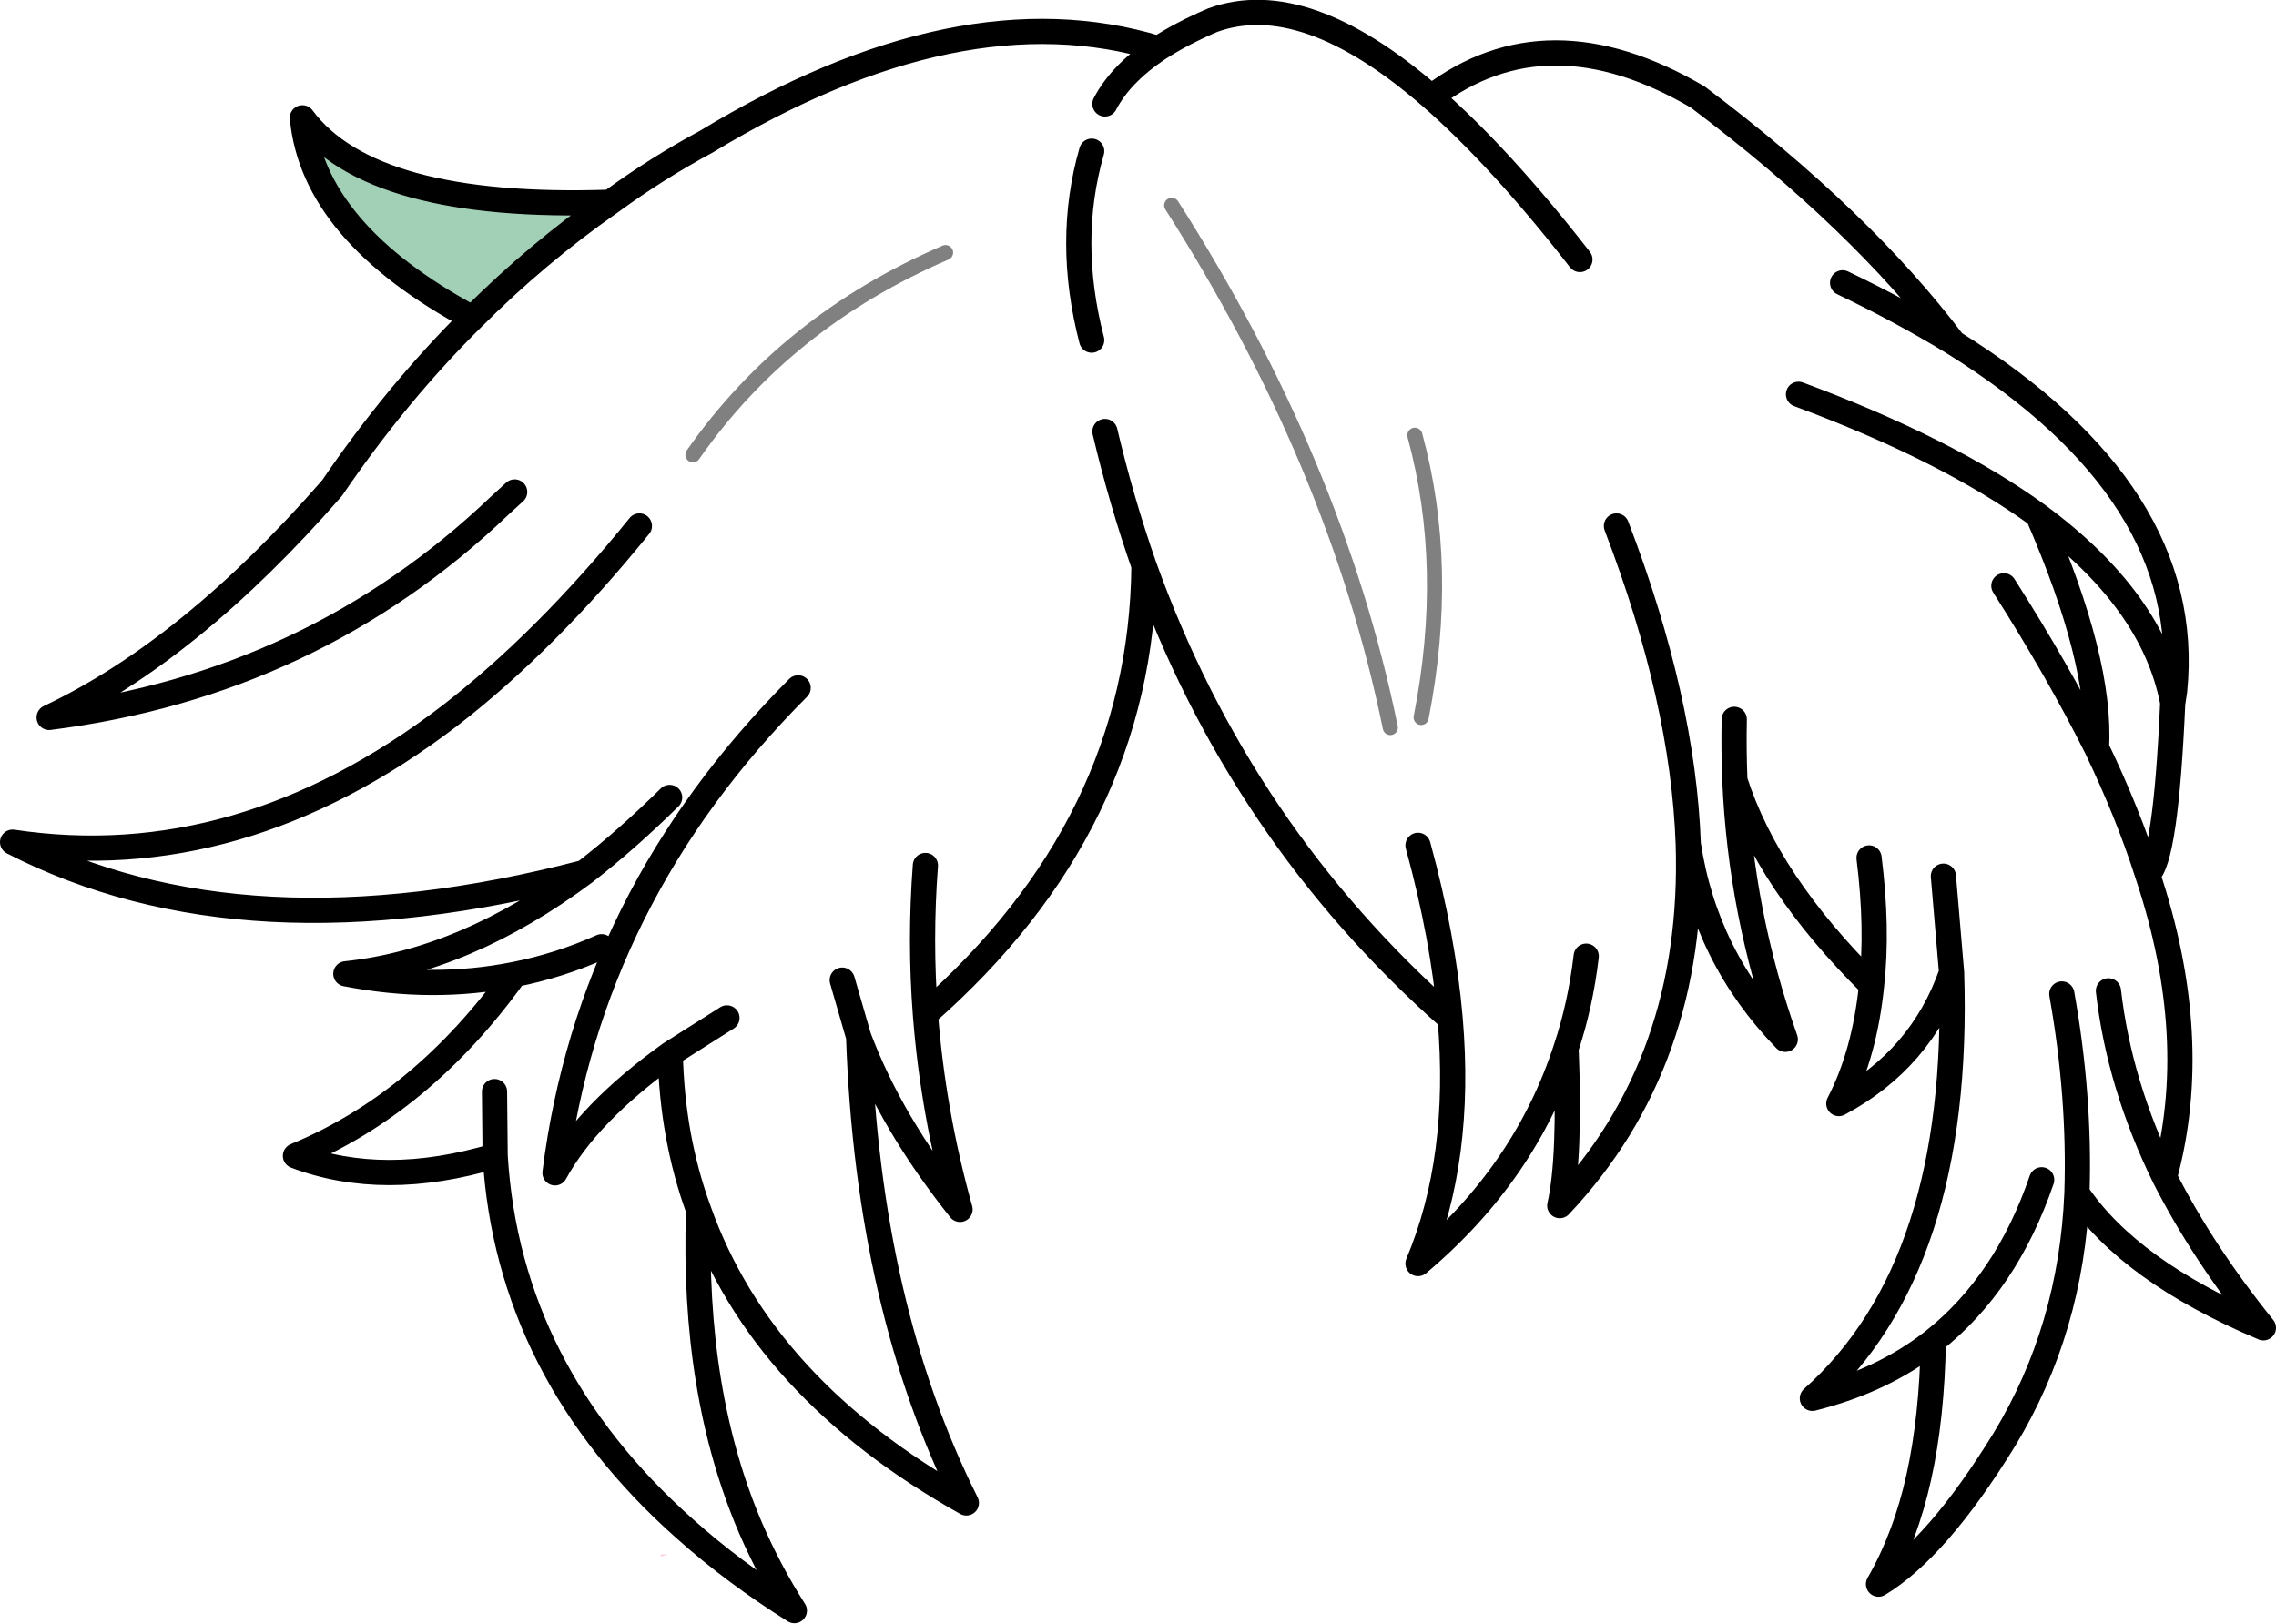
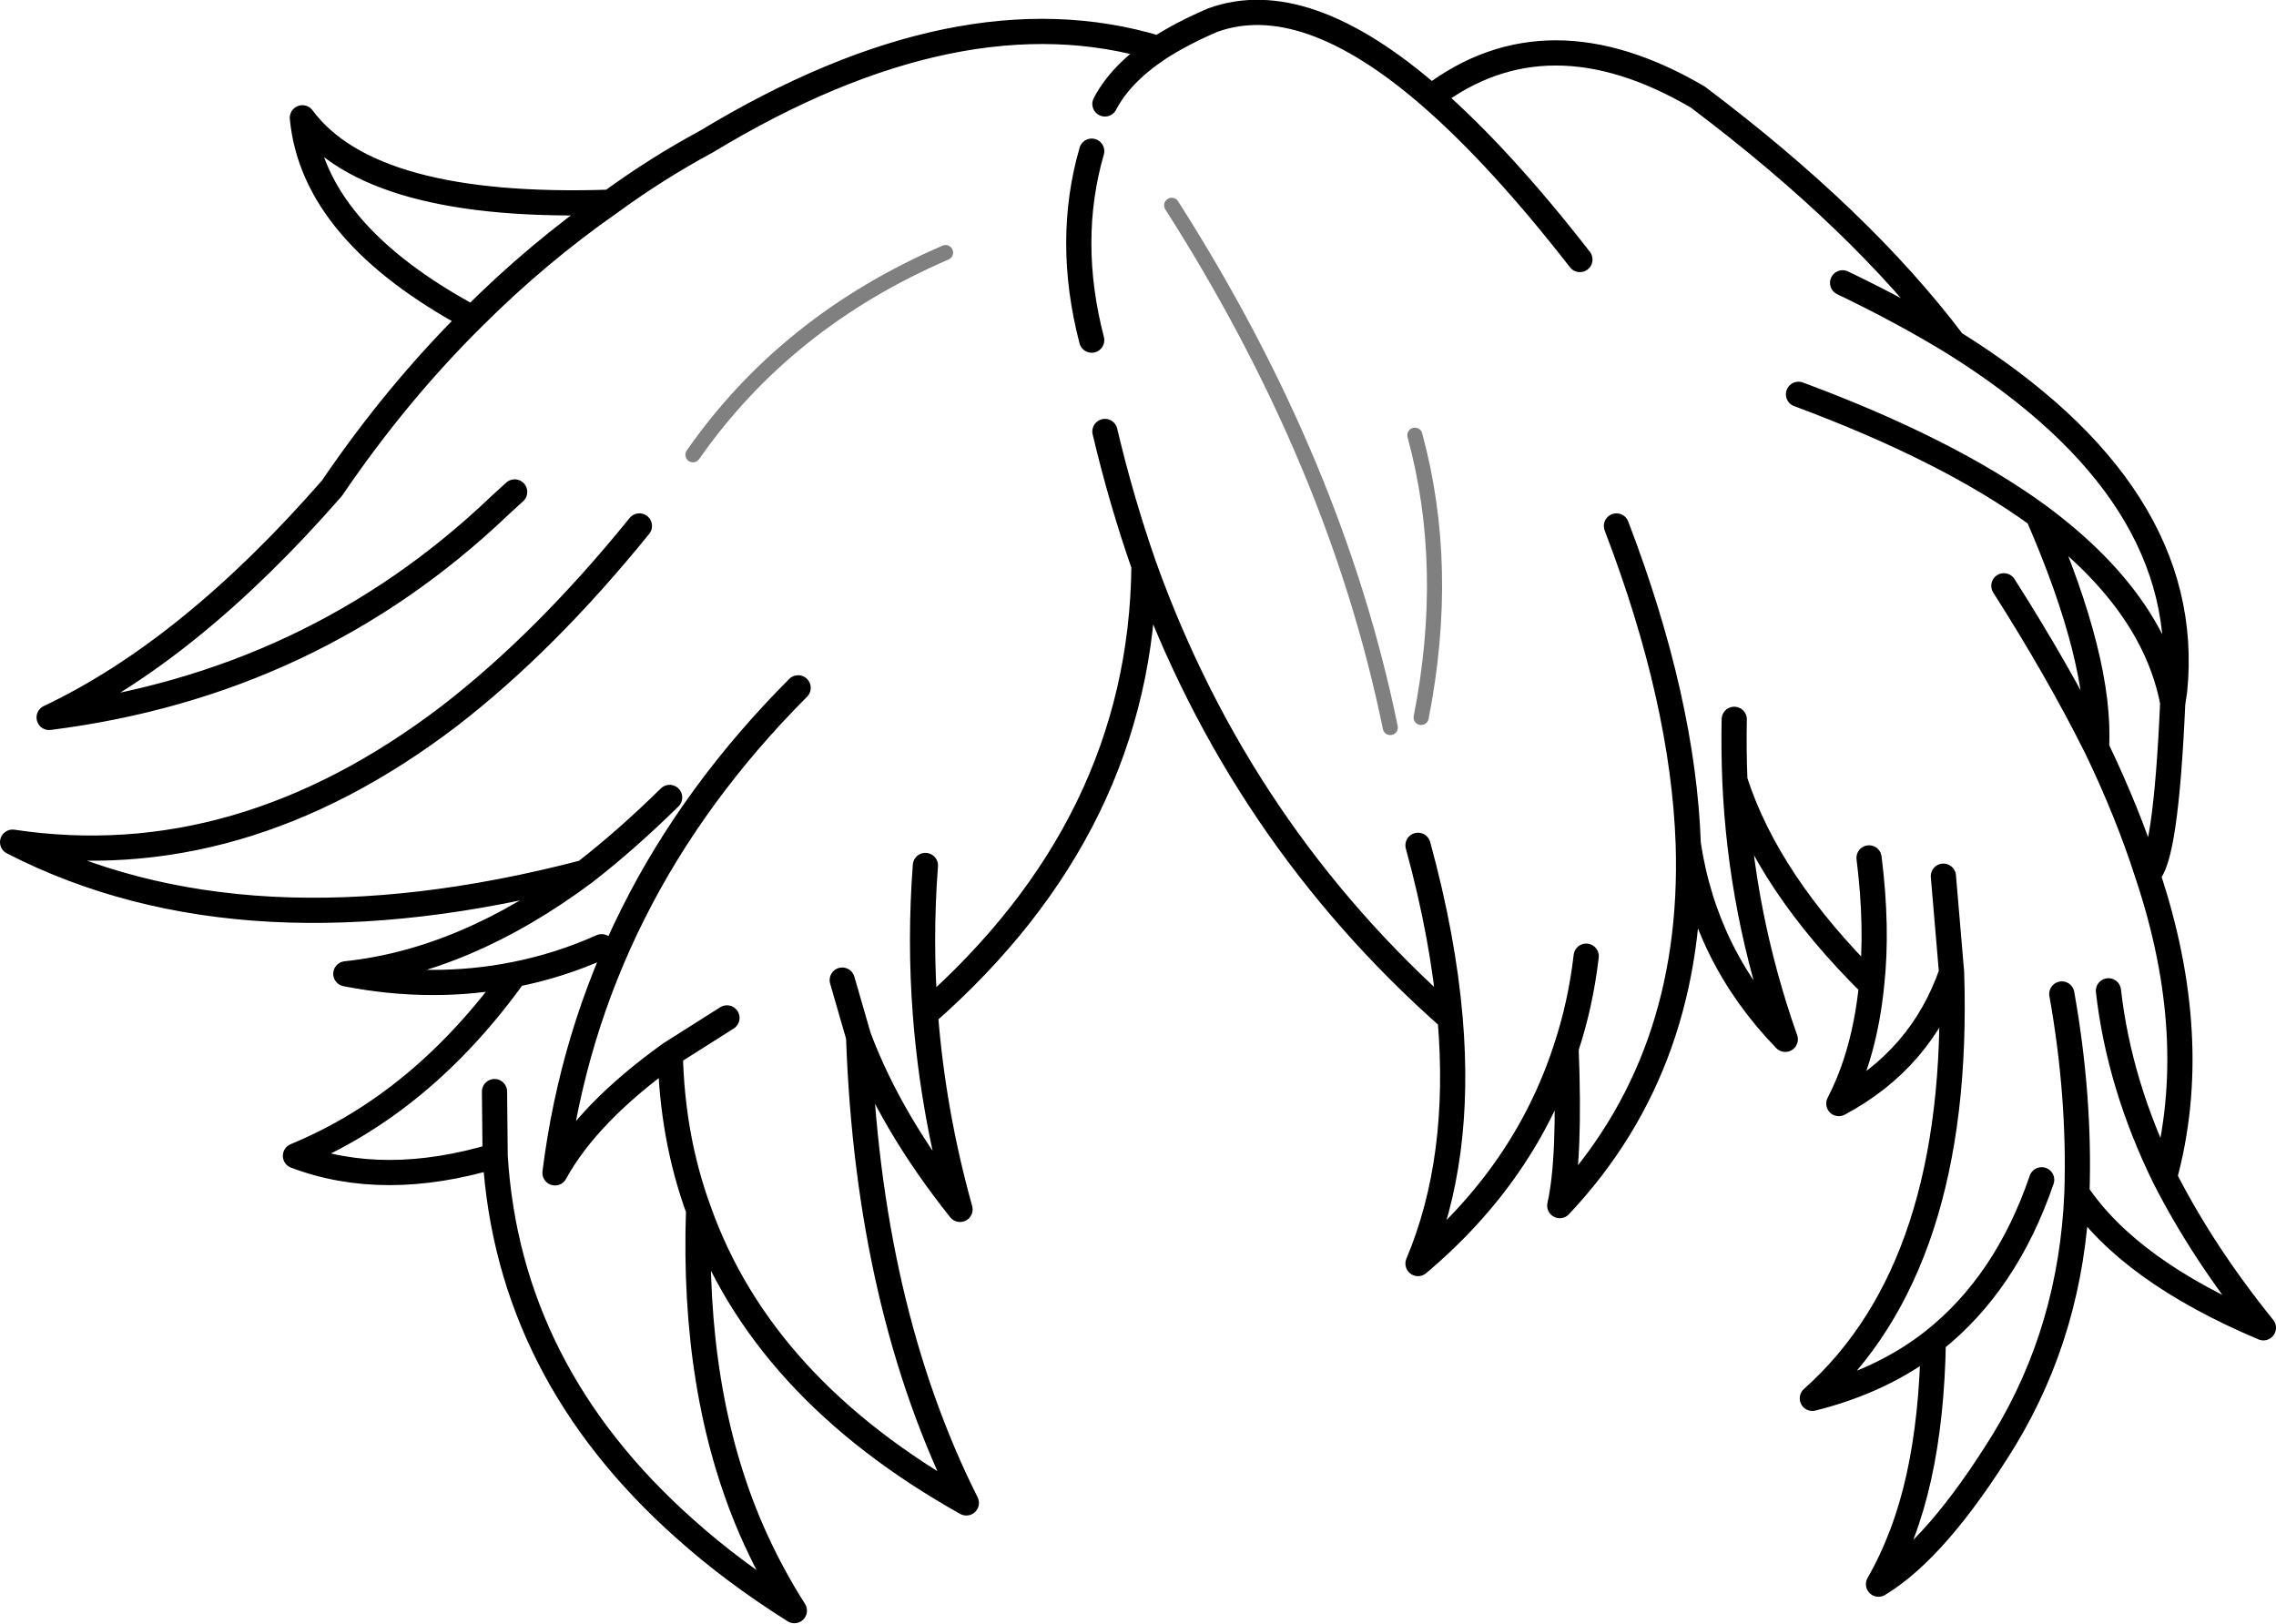
<svg xmlns="http://www.w3.org/2000/svg" height="128.85px" width="180.65px">
  <g transform="matrix(1.0, 0.0, 0.0, 1.0, 90.35, 64.4)">
-     <path d="M-41.9 -48.35 Q-47.7 -44.3 -52.85 -39.15 -65.5 -45.95 -66.35 -55.05 -60.9 -47.7 -41.9 -48.35" fill="#a2d0b6" fill-rule="evenodd" stroke="none" />
-     <path d="M-37.35 59.0 L-37.95 59.15 -37.85 59.0 -37.35 59.0" fill="#ffc0cb" fill-rule="evenodd" stroke="none" />
    <path d="M35.05 -43.8 Q28.75 -51.9 23.25 -56.7 13.2 -65.45 5.9 -62.8 3.45 -61.75 1.6 -60.55 -1.4 -58.55 -2.65 -56.15 M55.9 -41.95 Q60.7 -39.65 64.7 -37.2 57.35 -46.95 44.4 -56.7 32.45 -63.7 23.25 -56.7 M52.4 -33.1 Q64.25 -28.7 71.4 -23.5 80.55 -16.75 82.1 -8.65 L82.25 -9.55 Q83.85 -25.25 64.7 -37.2 M68.7 -17.9 Q73.0 -11.15 76.05 -5.05 76.45 -11.9 71.4 -23.5 M47.3 -7.3 Q47.25 -4.9 47.35 -2.45 49.95 5.65 58.2 13.8 58.7 9.3 58.0 3.7 M82.1 -8.65 L82.1 -8.55 82.25 -9.55 M82.1 -8.55 Q81.55 3.95 80.1 5.0 84.45 18.0 81.45 29.05 84.5 35.05 89.3 41.0 78.65 36.5 74.5 30.3 74.05 41.1 68.75 49.85 63.4 58.55 58.75 61.35 60.9 57.6 61.95 52.85 63.0 48.1 63.1 42.05 59.1 45.2 53.5 46.6 65.3 36.1 64.55 12.8 62.15 19.7 55.6 23.2 57.65 19.25 58.2 13.8 M63.9 5.15 L64.55 12.8 M47.35 -2.45 Q47.8 8.05 51.35 18.1 45.0 11.55 43.65 2.6 44.2 19.9 33.45 31.3 34.3 27.55 33.95 18.8 30.75 28.7 22.2 35.9 25.7 27.6 24.75 16.45 8.05 1.7 0.45 -19.5 0.25 1.05 -16.9 16.1 -16.3 23.9 -14.15 31.6 -19.65 24.7 -22.2 17.9 -21.45 39.35 -13.65 54.9 -29.9 45.8 -34.9 31.65 -35.4 46.15 -30.75 56.95 -29.25 60.4 -27.3 63.45 -32.15 60.4 -36.0 56.95 -50.0 44.5 -51.05 27.35 -59.9 30.0 -66.9 27.35 -56.85 23.2 -49.5 12.95 -56.0 14.25 -62.9 12.9 -53.4 11.9 -43.95 4.85 -70.95 11.9 -89.35 2.45 -71.35 5.15 -54.7 -7.55 -47.05 -13.45 -39.6 -22.65 M63.1 42.05 Q68.9 37.45 71.7 29.25 M73.3 14.5 Q74.75 22.65 74.5 30.3 M35.55 11.5 Q35.1 15.35 33.95 18.8 M22.2 2.7 Q24.2 10.0 24.75 16.45 M77.0 14.25 Q77.85 21.7 81.45 29.05 M76.05 -5.05 Q78.55 0.15 80.1 5.0 M37.95 -22.65 Q43.25 -8.8 43.65 2.6 M-52.85 -39.15 Q-58.9 -33.15 -64.0 -25.65 -75.25 -12.75 -86.45 -7.45 -65.5 -10.1 -50.65 -24.3 L-49.5 -25.35 M-41.9 -48.35 Q-47.7 -44.3 -52.85 -39.15 -65.5 -45.95 -66.35 -55.05 -60.9 -47.7 -41.9 -48.35 -38.2 -51.05 -34.3 -53.15 -14.15 -65.35 1.6 -60.55 M-3.7 -52.4 Q-5.75 -45.3 -3.7 -37.4 M-16.9 4.3 Q-17.35 10.25 -16.9 16.1 M-22.2 17.9 L-23.5 13.4 M-27.0 -9.8 Q-43.55 6.8 -46.3 28.7 -43.7 23.95 -37.15 19.25 L-32.65 16.4 M-34.9 31.65 Q-37.0 25.9 -37.15 19.25 M-49.5 12.95 Q-45.95 12.25 -42.6 10.75 M-51.05 27.35 L-51.1 22.25 M-37.2 -1.1 Q-40.6 2.25 -43.95 4.85 M0.45 -19.5 Q-1.35 -24.65 -2.65 -30.15" fill="none" stroke="#000000" stroke-linecap="round" stroke-linejoin="round" stroke-width="2.0" />
    <path d="M21.95 -29.85 Q24.8 -19.4 22.45 -7.45 M2.65 -48.1 Q15.7 -27.65 20.0 -6.65 M-35.35 -28.3 Q-27.95 -38.9 -15.3 -44.35" fill="none" stroke="#000000" stroke-linecap="round" stroke-linejoin="round" stroke-opacity="0.498" stroke-width="1.2" />
  </g>
</svg>
